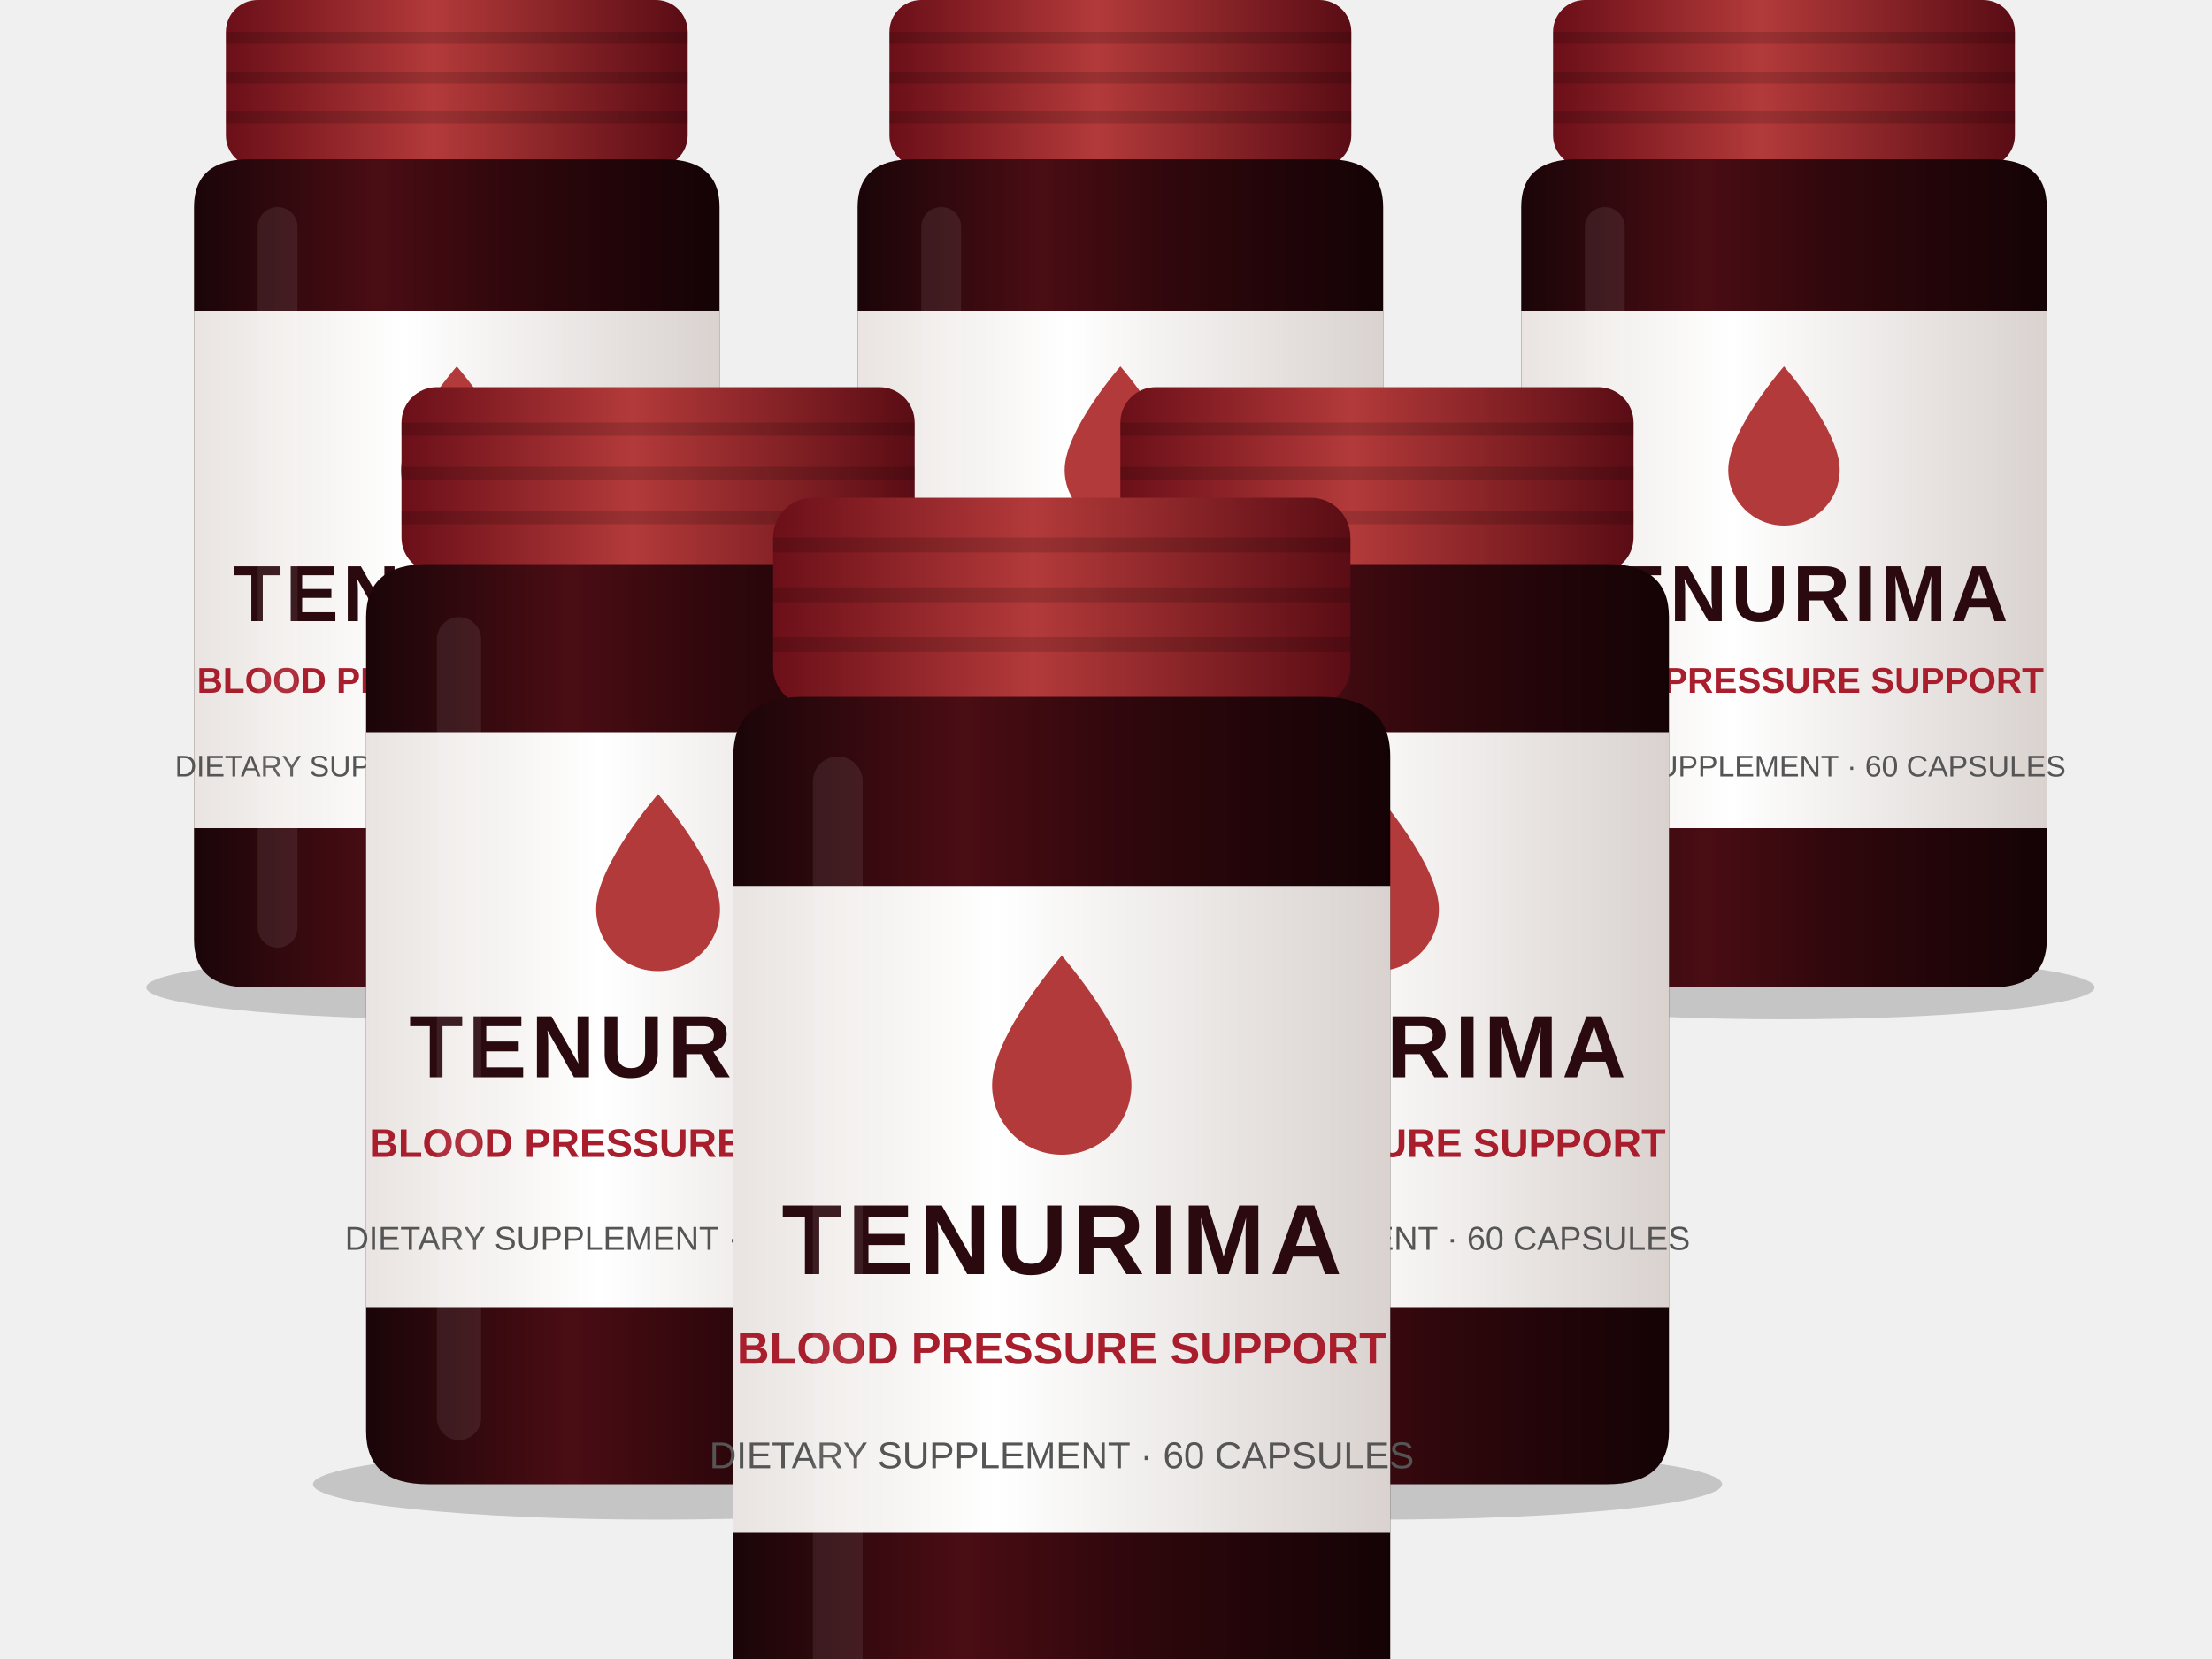
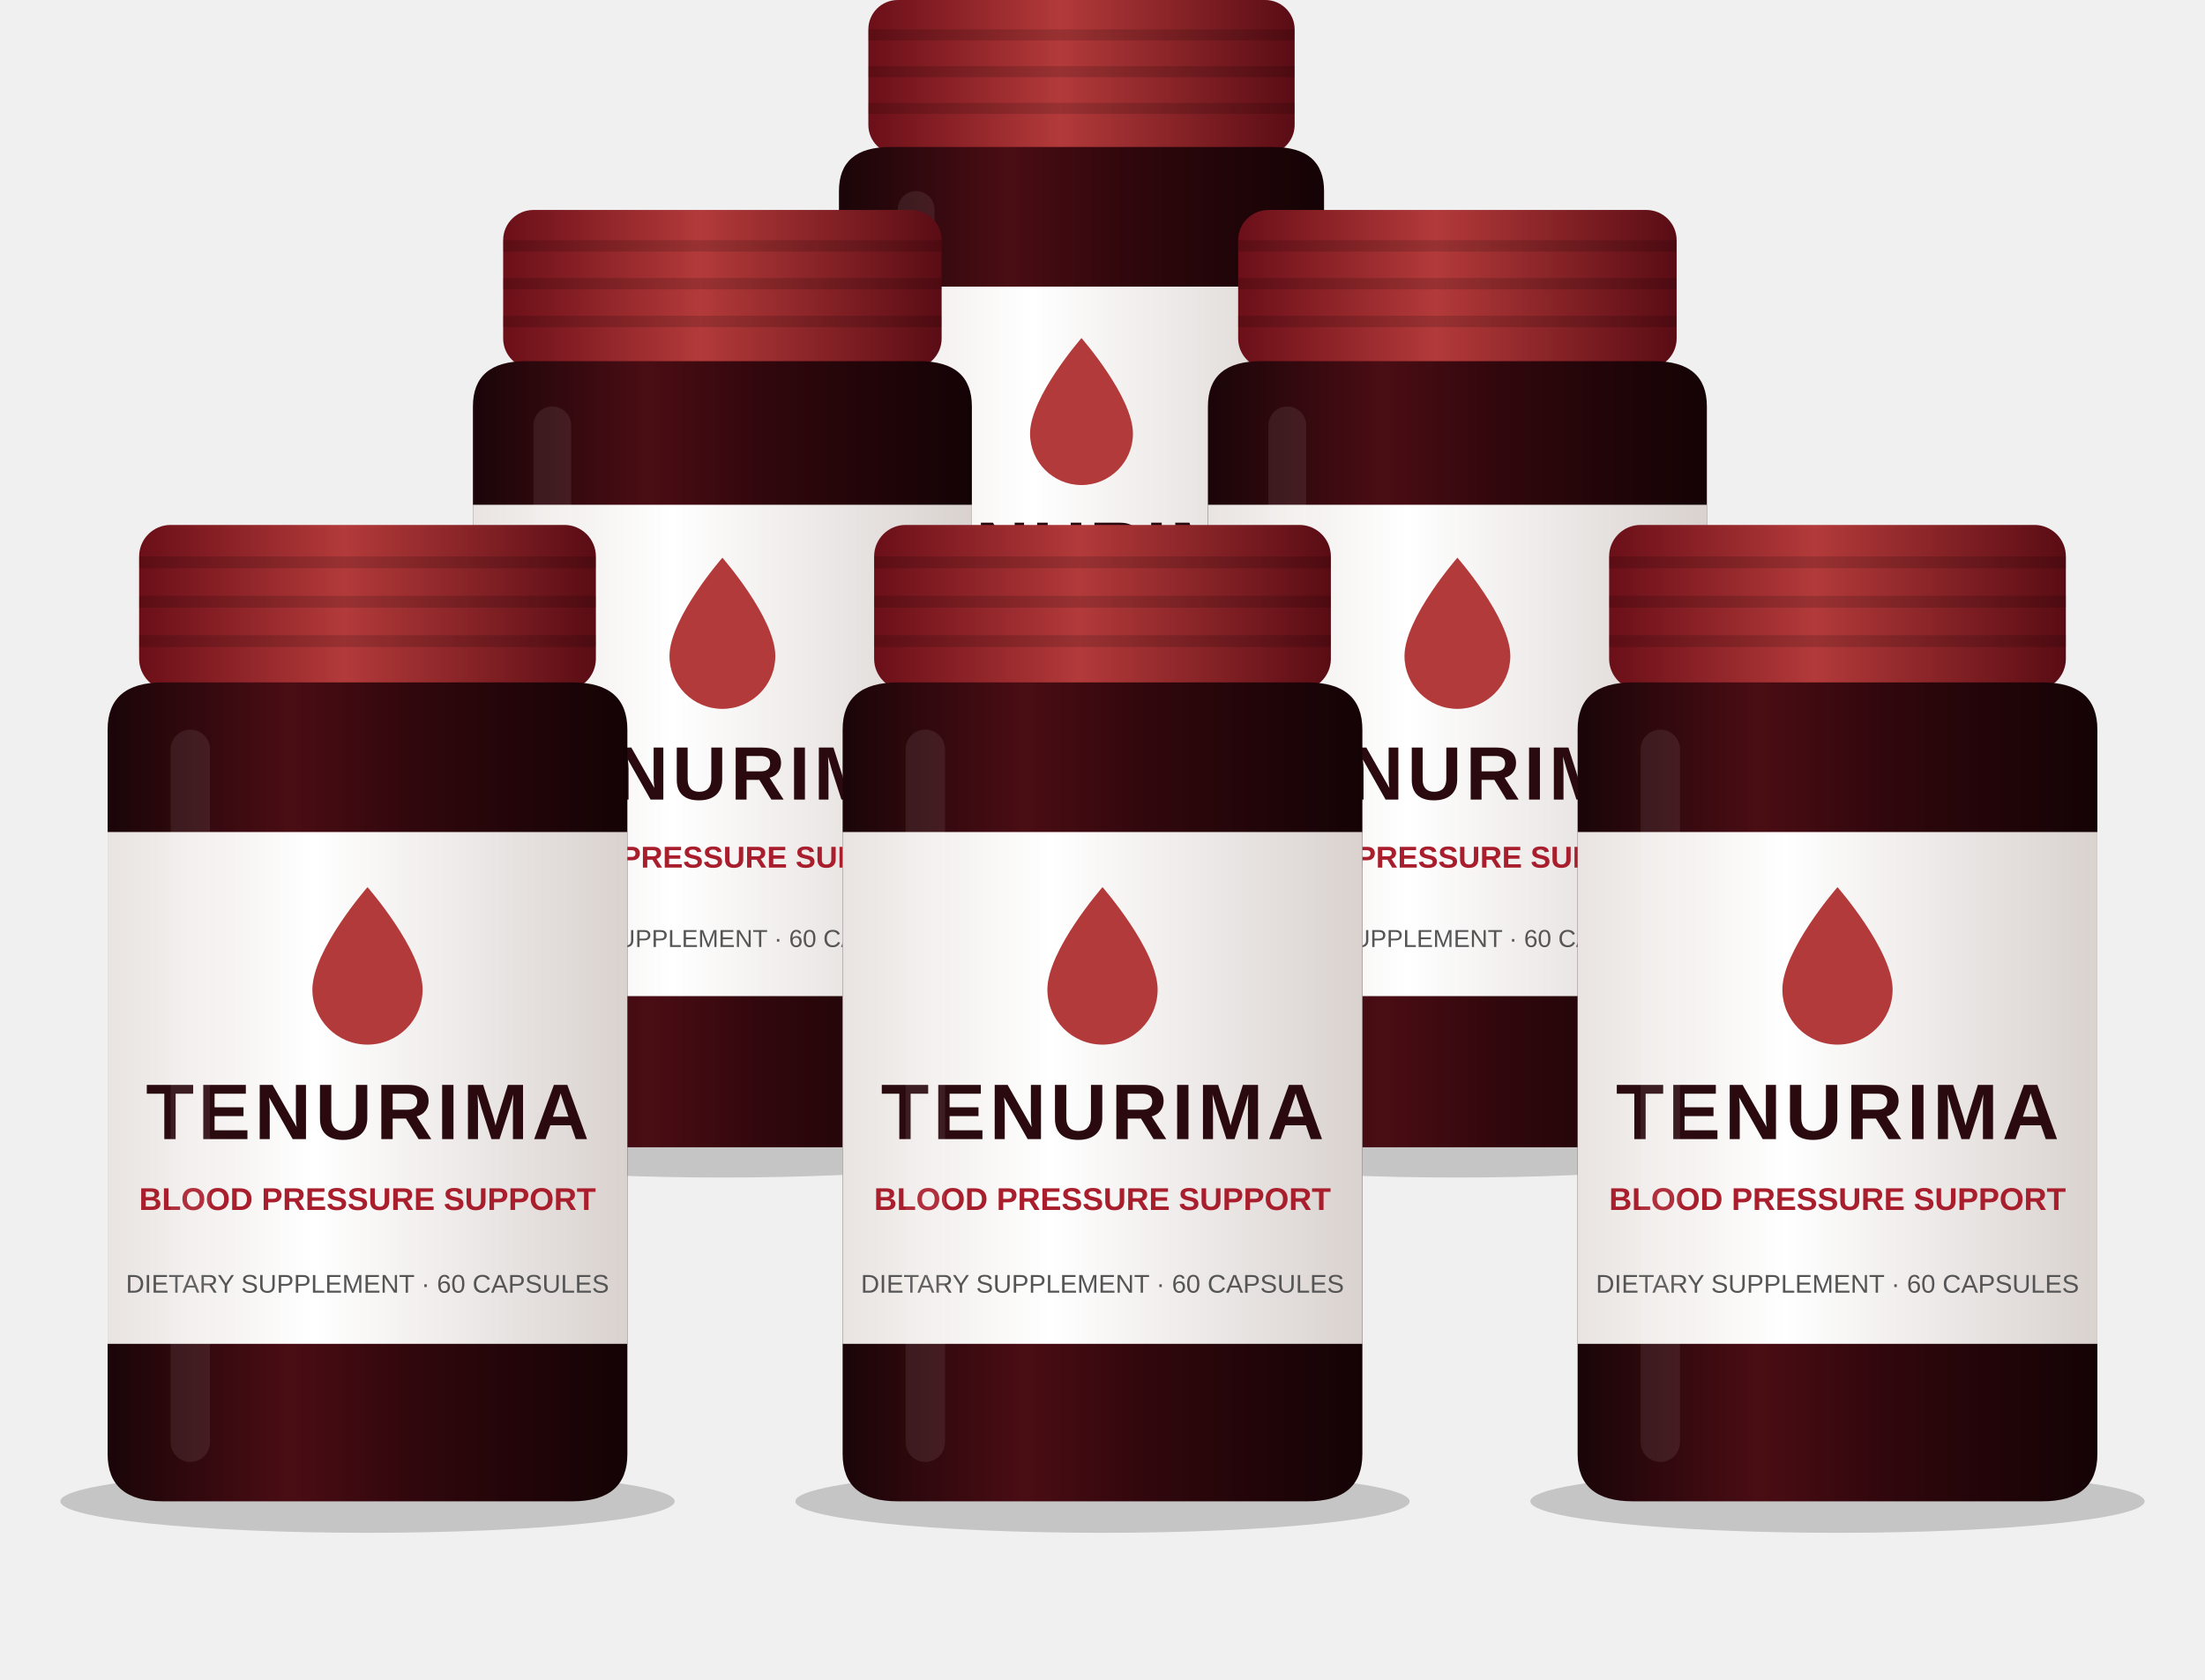
- <svg xmlns="http://www.w3.org/2000/svg" viewBox="0 0 400 300" width="400" height="300">
+ <svg xmlns="http://www.w3.org/2000/svg" viewBox="0 0 420 320" width="420" height="320">
  <defs>
    <linearGradient id="bBody" x1="0" x2="1">
      <stop offset="0" stop-color="#1a0508" />
      <stop offset=".35" stop-color="#4a0d14" />
      <stop offset=".6" stop-color="#2f070c" />
      <stop offset="1" stop-color="#140305" />
    </linearGradient>
    <linearGradient id="bCap" x1="0" x2="1">
      <stop offset="0" stop-color="#6b0f18" />
      <stop offset=".45" stop-color="#b33a3a" />
      <stop offset="1" stop-color="#5a0c14" />
    </linearGradient>
    <linearGradient id="bLabel" x1="0" x2="1">
      <stop offset="0" stop-color="#e9e4e1" />
      <stop offset=".4" stop-color="#ffffff" />
      <stop offset="1" stop-color="#d9d2cf" />
    </linearGradient>
  </defs>
-   <g transform="translate(25 0) scale(0.72)">
+   <g transform="translate(150 0) scale(0.7)">
    <ellipse cx="80" cy="248" rx="78" ry="8" fill="#000" opacity=".18" />
    <rect x="22" y="0" width="116" height="42" rx="8" fill="url(#bCap)" />
    <rect x="22" y="8" width="116" height="3" fill="#000" opacity=".15" />
    <rect x="22" y="18" width="116" height="3" fill="#000" opacity=".15" />
    <rect x="22" y="28" width="116" height="3" fill="#000" opacity=".15" />
    <path d="M14 52 Q14 40 28 40 H132 Q146 40 146 52 V236 Q146 248 132 248 H28 Q14 248 14 236 Z" fill="url(#bBody)" />
    <rect x="14" y="78" width="132" height="130" fill="url(#bLabel)" />
    <path d="M80 92 C80 92 66 108 66 118 A14 14 0 0 0 94 118 C94 108 80 92 80 92 Z" fill="#b33a3a" />
    <text x="80" y="156" text-anchor="middle" font-family="Poppins, Arial, sans-serif" font-weight="800" font-size="20" fill="#2a0a0f" letter-spacing="1">TENURIMA</text>
-     <text x="80" y="174" text-anchor="middle" font-family="Arial, sans-serif" font-weight="700" font-size="9" fill="#a91e2c">BLOOD PRESSURE SUPPORT</text>
-     <text x="80" y="195" text-anchor="middle" font-family="Arial, sans-serif" font-size="7.5" fill="#555">DIETARY SUPPLEMENT · 60 CAPSULES</text>
+     <text x="80" y="174" text-anchor="middle" font-family="Arial, sans-serif" font-weight="700" font-size="8" fill="#a91e2c">BLOOD PRESSURE SUPPORT</text>
+     <text x="80" y="195" text-anchor="middle" font-family="Arial, sans-serif" font-size="6.5" fill="#555">DIETARY SUPPLEMENT · 60 CAPSULES</text>
    <rect x="30" y="52" width="10" height="186" rx="5" fill="#fff" opacity=".08" />
  </g>
-   <g transform="translate(145 0) scale(0.72)">
+   <g transform="translate(80 40) scale(0.72)">
    <ellipse cx="80" cy="248" rx="78" ry="8" fill="#000" opacity=".18" />
    <rect x="22" y="0" width="116" height="42" rx="8" fill="url(#bCap)" />
    <rect x="22" y="8" width="116" height="3" fill="#000" opacity=".15" />
    <rect x="22" y="18" width="116" height="3" fill="#000" opacity=".15" />
    <rect x="22" y="28" width="116" height="3" fill="#000" opacity=".15" />
    <path d="M14 52 Q14 40 28 40 H132 Q146 40 146 52 V236 Q146 248 132 248 H28 Q14 248 14 236 Z" fill="url(#bBody)" />
    <rect x="14" y="78" width="132" height="130" fill="url(#bLabel)" />
    <path d="M80 92 C80 92 66 108 66 118 A14 14 0 0 0 94 118 C94 108 80 92 80 92 Z" fill="#b33a3a" />
    <text x="80" y="156" text-anchor="middle" font-family="Poppins, Arial, sans-serif" font-weight="800" font-size="20" fill="#2a0a0f" letter-spacing="1">TENURIMA</text>
-     <text x="80" y="174" text-anchor="middle" font-family="Arial, sans-serif" font-weight="700" font-size="9" fill="#a91e2c">BLOOD PRESSURE SUPPORT</text>
-     <text x="80" y="195" text-anchor="middle" font-family="Arial, sans-serif" font-size="7.5" fill="#555">DIETARY SUPPLEMENT · 60 CAPSULES</text>
+     <text x="80" y="174" text-anchor="middle" font-family="Arial, sans-serif" font-weight="700" font-size="8" fill="#a91e2c">BLOOD PRESSURE SUPPORT</text>
+     <text x="80" y="195" text-anchor="middle" font-family="Arial, sans-serif" font-size="6.5" fill="#555">DIETARY SUPPLEMENT · 60 CAPSULES</text>
    <rect x="30" y="52" width="10" height="186" rx="5" fill="#fff" opacity=".08" />
  </g>
-   <g transform="translate(265 0) scale(0.72)">
+   <g transform="translate(220 40) scale(0.72)">
    <ellipse cx="80" cy="248" rx="78" ry="8" fill="#000" opacity=".18" />
    <rect x="22" y="0" width="116" height="42" rx="8" fill="url(#bCap)" />
    <rect x="22" y="8" width="116" height="3" fill="#000" opacity=".15" />
    <rect x="22" y="18" width="116" height="3" fill="#000" opacity=".15" />
    <rect x="22" y="28" width="116" height="3" fill="#000" opacity=".15" />
    <path d="M14 52 Q14 40 28 40 H132 Q146 40 146 52 V236 Q146 248 132 248 H28 Q14 248 14 236 Z" fill="url(#bBody)" />
    <rect x="14" y="78" width="132" height="130" fill="url(#bLabel)" />
    <path d="M80 92 C80 92 66 108 66 118 A14 14 0 0 0 94 118 C94 108 80 92 80 92 Z" fill="#b33a3a" />
    <text x="80" y="156" text-anchor="middle" font-family="Poppins, Arial, sans-serif" font-weight="800" font-size="20" fill="#2a0a0f" letter-spacing="1">TENURIMA</text>
-     <text x="80" y="174" text-anchor="middle" font-family="Arial, sans-serif" font-weight="700" font-size="9" fill="#a91e2c">BLOOD PRESSURE SUPPORT</text>
-     <text x="80" y="195" text-anchor="middle" font-family="Arial, sans-serif" font-size="7.5" fill="#555">DIETARY SUPPLEMENT · 60 CAPSULES</text>
+     <text x="80" y="174" text-anchor="middle" font-family="Arial, sans-serif" font-weight="700" font-size="8" fill="#a91e2c">BLOOD PRESSURE SUPPORT</text>
+     <text x="80" y="195" text-anchor="middle" font-family="Arial, sans-serif" font-size="6.5" fill="#555">DIETARY SUPPLEMENT · 60 CAPSULES</text>
    <rect x="30" y="52" width="10" height="186" rx="5" fill="#fff" opacity=".08" />
  </g>
-   <g transform="translate(55 70) scale(0.8)">
+   <g transform="translate(10 100) scale(0.75)">
    <ellipse cx="80" cy="248" rx="78" ry="8" fill="#000" opacity=".18" />
    <rect x="22" y="0" width="116" height="42" rx="8" fill="url(#bCap)" />
    <rect x="22" y="8" width="116" height="3" fill="#000" opacity=".15" />
    <rect x="22" y="18" width="116" height="3" fill="#000" opacity=".15" />
    <rect x="22" y="28" width="116" height="3" fill="#000" opacity=".15" />
    <path d="M14 52 Q14 40 28 40 H132 Q146 40 146 52 V236 Q146 248 132 248 H28 Q14 248 14 236 Z" fill="url(#bBody)" />
    <rect x="14" y="78" width="132" height="130" fill="url(#bLabel)" />
    <path d="M80 92 C80 92 66 108 66 118 A14 14 0 0 0 94 118 C94 108 80 92 80 92 Z" fill="#b33a3a" />
    <text x="80" y="156" text-anchor="middle" font-family="Poppins, Arial, sans-serif" font-weight="800" font-size="20" fill="#2a0a0f" letter-spacing="1">TENURIMA</text>
-     <text x="80" y="174" text-anchor="middle" font-family="Arial, sans-serif" font-weight="700" font-size="9" fill="#a91e2c">BLOOD PRESSURE SUPPORT</text>
-     <text x="80" y="195" text-anchor="middle" font-family="Arial, sans-serif" font-size="7.5" fill="#555">DIETARY SUPPLEMENT · 60 CAPSULES</text>
+     <text x="80" y="174" text-anchor="middle" font-family="Arial, sans-serif" font-weight="700" font-size="8" fill="#a91e2c">BLOOD PRESSURE SUPPORT</text>
+     <text x="80" y="195" text-anchor="middle" font-family="Arial, sans-serif" font-size="6.5" fill="#555">DIETARY SUPPLEMENT · 60 CAPSULES</text>
    <rect x="30" y="52" width="10" height="186" rx="5" fill="#fff" opacity=".08" />
  </g>
-   <g transform="translate(185 70) scale(0.8)">
+   <g transform="translate(150 100) scale(0.75)">
    <ellipse cx="80" cy="248" rx="78" ry="8" fill="#000" opacity=".18" />
    <rect x="22" y="0" width="116" height="42" rx="8" fill="url(#bCap)" />
    <rect x="22" y="8" width="116" height="3" fill="#000" opacity=".15" />
    <rect x="22" y="18" width="116" height="3" fill="#000" opacity=".15" />
    <rect x="22" y="28" width="116" height="3" fill="#000" opacity=".15" />
    <path d="M14 52 Q14 40 28 40 H132 Q146 40 146 52 V236 Q146 248 132 248 H28 Q14 248 14 236 Z" fill="url(#bBody)" />
    <rect x="14" y="78" width="132" height="130" fill="url(#bLabel)" />
    <path d="M80 92 C80 92 66 108 66 118 A14 14 0 0 0 94 118 C94 108 80 92 80 92 Z" fill="#b33a3a" />
    <text x="80" y="156" text-anchor="middle" font-family="Poppins, Arial, sans-serif" font-weight="800" font-size="20" fill="#2a0a0f" letter-spacing="1">TENURIMA</text>
-     <text x="80" y="174" text-anchor="middle" font-family="Arial, sans-serif" font-weight="700" font-size="9" fill="#a91e2c">BLOOD PRESSURE SUPPORT</text>
-     <text x="80" y="195" text-anchor="middle" font-family="Arial, sans-serif" font-size="7.5" fill="#555">DIETARY SUPPLEMENT · 60 CAPSULES</text>
+     <text x="80" y="174" text-anchor="middle" font-family="Arial, sans-serif" font-weight="700" font-size="8" fill="#a91e2c">BLOOD PRESSURE SUPPORT</text>
+     <text x="80" y="195" text-anchor="middle" font-family="Arial, sans-serif" font-size="6.5" fill="#555">DIETARY SUPPLEMENT · 60 CAPSULES</text>
    <rect x="30" y="52" width="10" height="186" rx="5" fill="#fff" opacity=".08" />
  </g>
-   <g transform="translate(120 90) scale(0.9)">
+   <g transform="translate(290 100) scale(0.75)">
    <ellipse cx="80" cy="248" rx="78" ry="8" fill="#000" opacity=".18" />
    <rect x="22" y="0" width="116" height="42" rx="8" fill="url(#bCap)" />
    <rect x="22" y="8" width="116" height="3" fill="#000" opacity=".15" />
    <rect x="22" y="18" width="116" height="3" fill="#000" opacity=".15" />
    <rect x="22" y="28" width="116" height="3" fill="#000" opacity=".15" />
    <path d="M14 52 Q14 40 28 40 H132 Q146 40 146 52 V236 Q146 248 132 248 H28 Q14 248 14 236 Z" fill="url(#bBody)" />
    <rect x="14" y="78" width="132" height="130" fill="url(#bLabel)" />
    <path d="M80 92 C80 92 66 108 66 118 A14 14 0 0 0 94 118 C94 108 80 92 80 92 Z" fill="#b33a3a" />
    <text x="80" y="156" text-anchor="middle" font-family="Poppins, Arial, sans-serif" font-weight="800" font-size="20" fill="#2a0a0f" letter-spacing="1">TENURIMA</text>
-     <text x="80" y="174" text-anchor="middle" font-family="Arial, sans-serif" font-weight="700" font-size="9" fill="#a91e2c">BLOOD PRESSURE SUPPORT</text>
-     <text x="80" y="195" text-anchor="middle" font-family="Arial, sans-serif" font-size="7.5" fill="#555">DIETARY SUPPLEMENT · 60 CAPSULES</text>
+     <text x="80" y="174" text-anchor="middle" font-family="Arial, sans-serif" font-weight="700" font-size="8" fill="#a91e2c">BLOOD PRESSURE SUPPORT</text>
+     <text x="80" y="195" text-anchor="middle" font-family="Arial, sans-serif" font-size="6.5" fill="#555">DIETARY SUPPLEMENT · 60 CAPSULES</text>
    <rect x="30" y="52" width="10" height="186" rx="5" fill="#fff" opacity=".08" />
  </g>
</svg>
